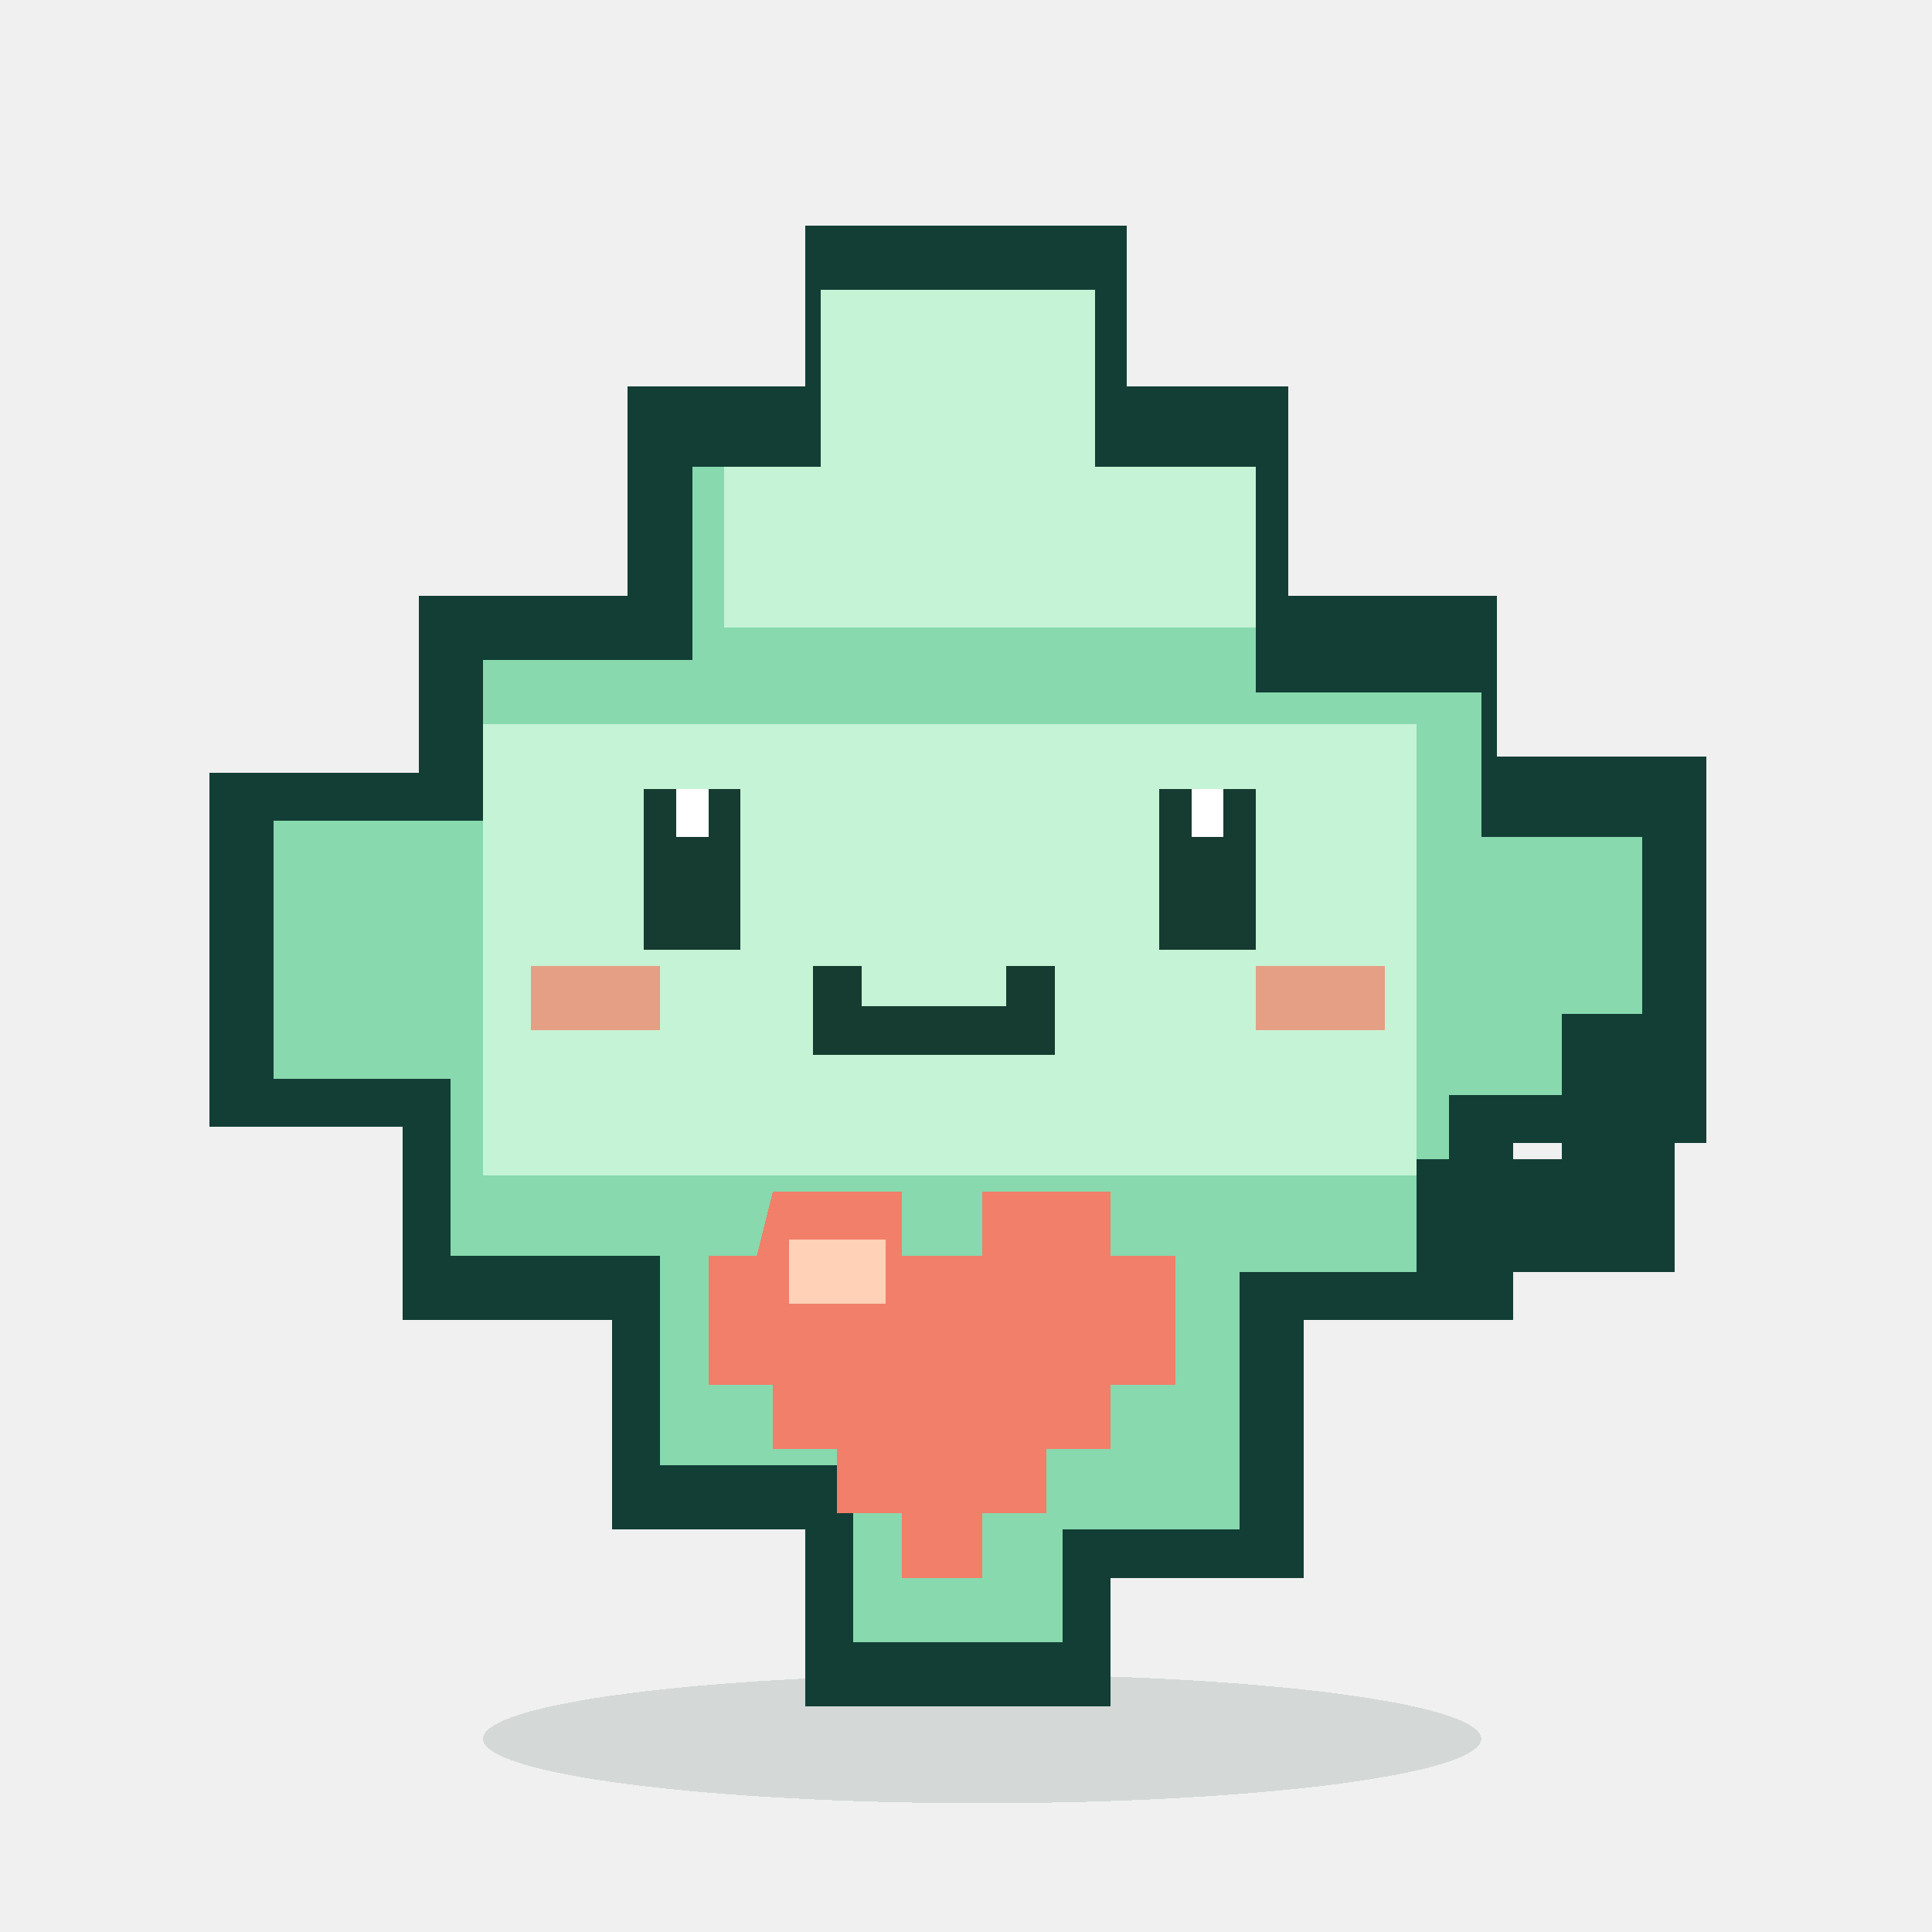
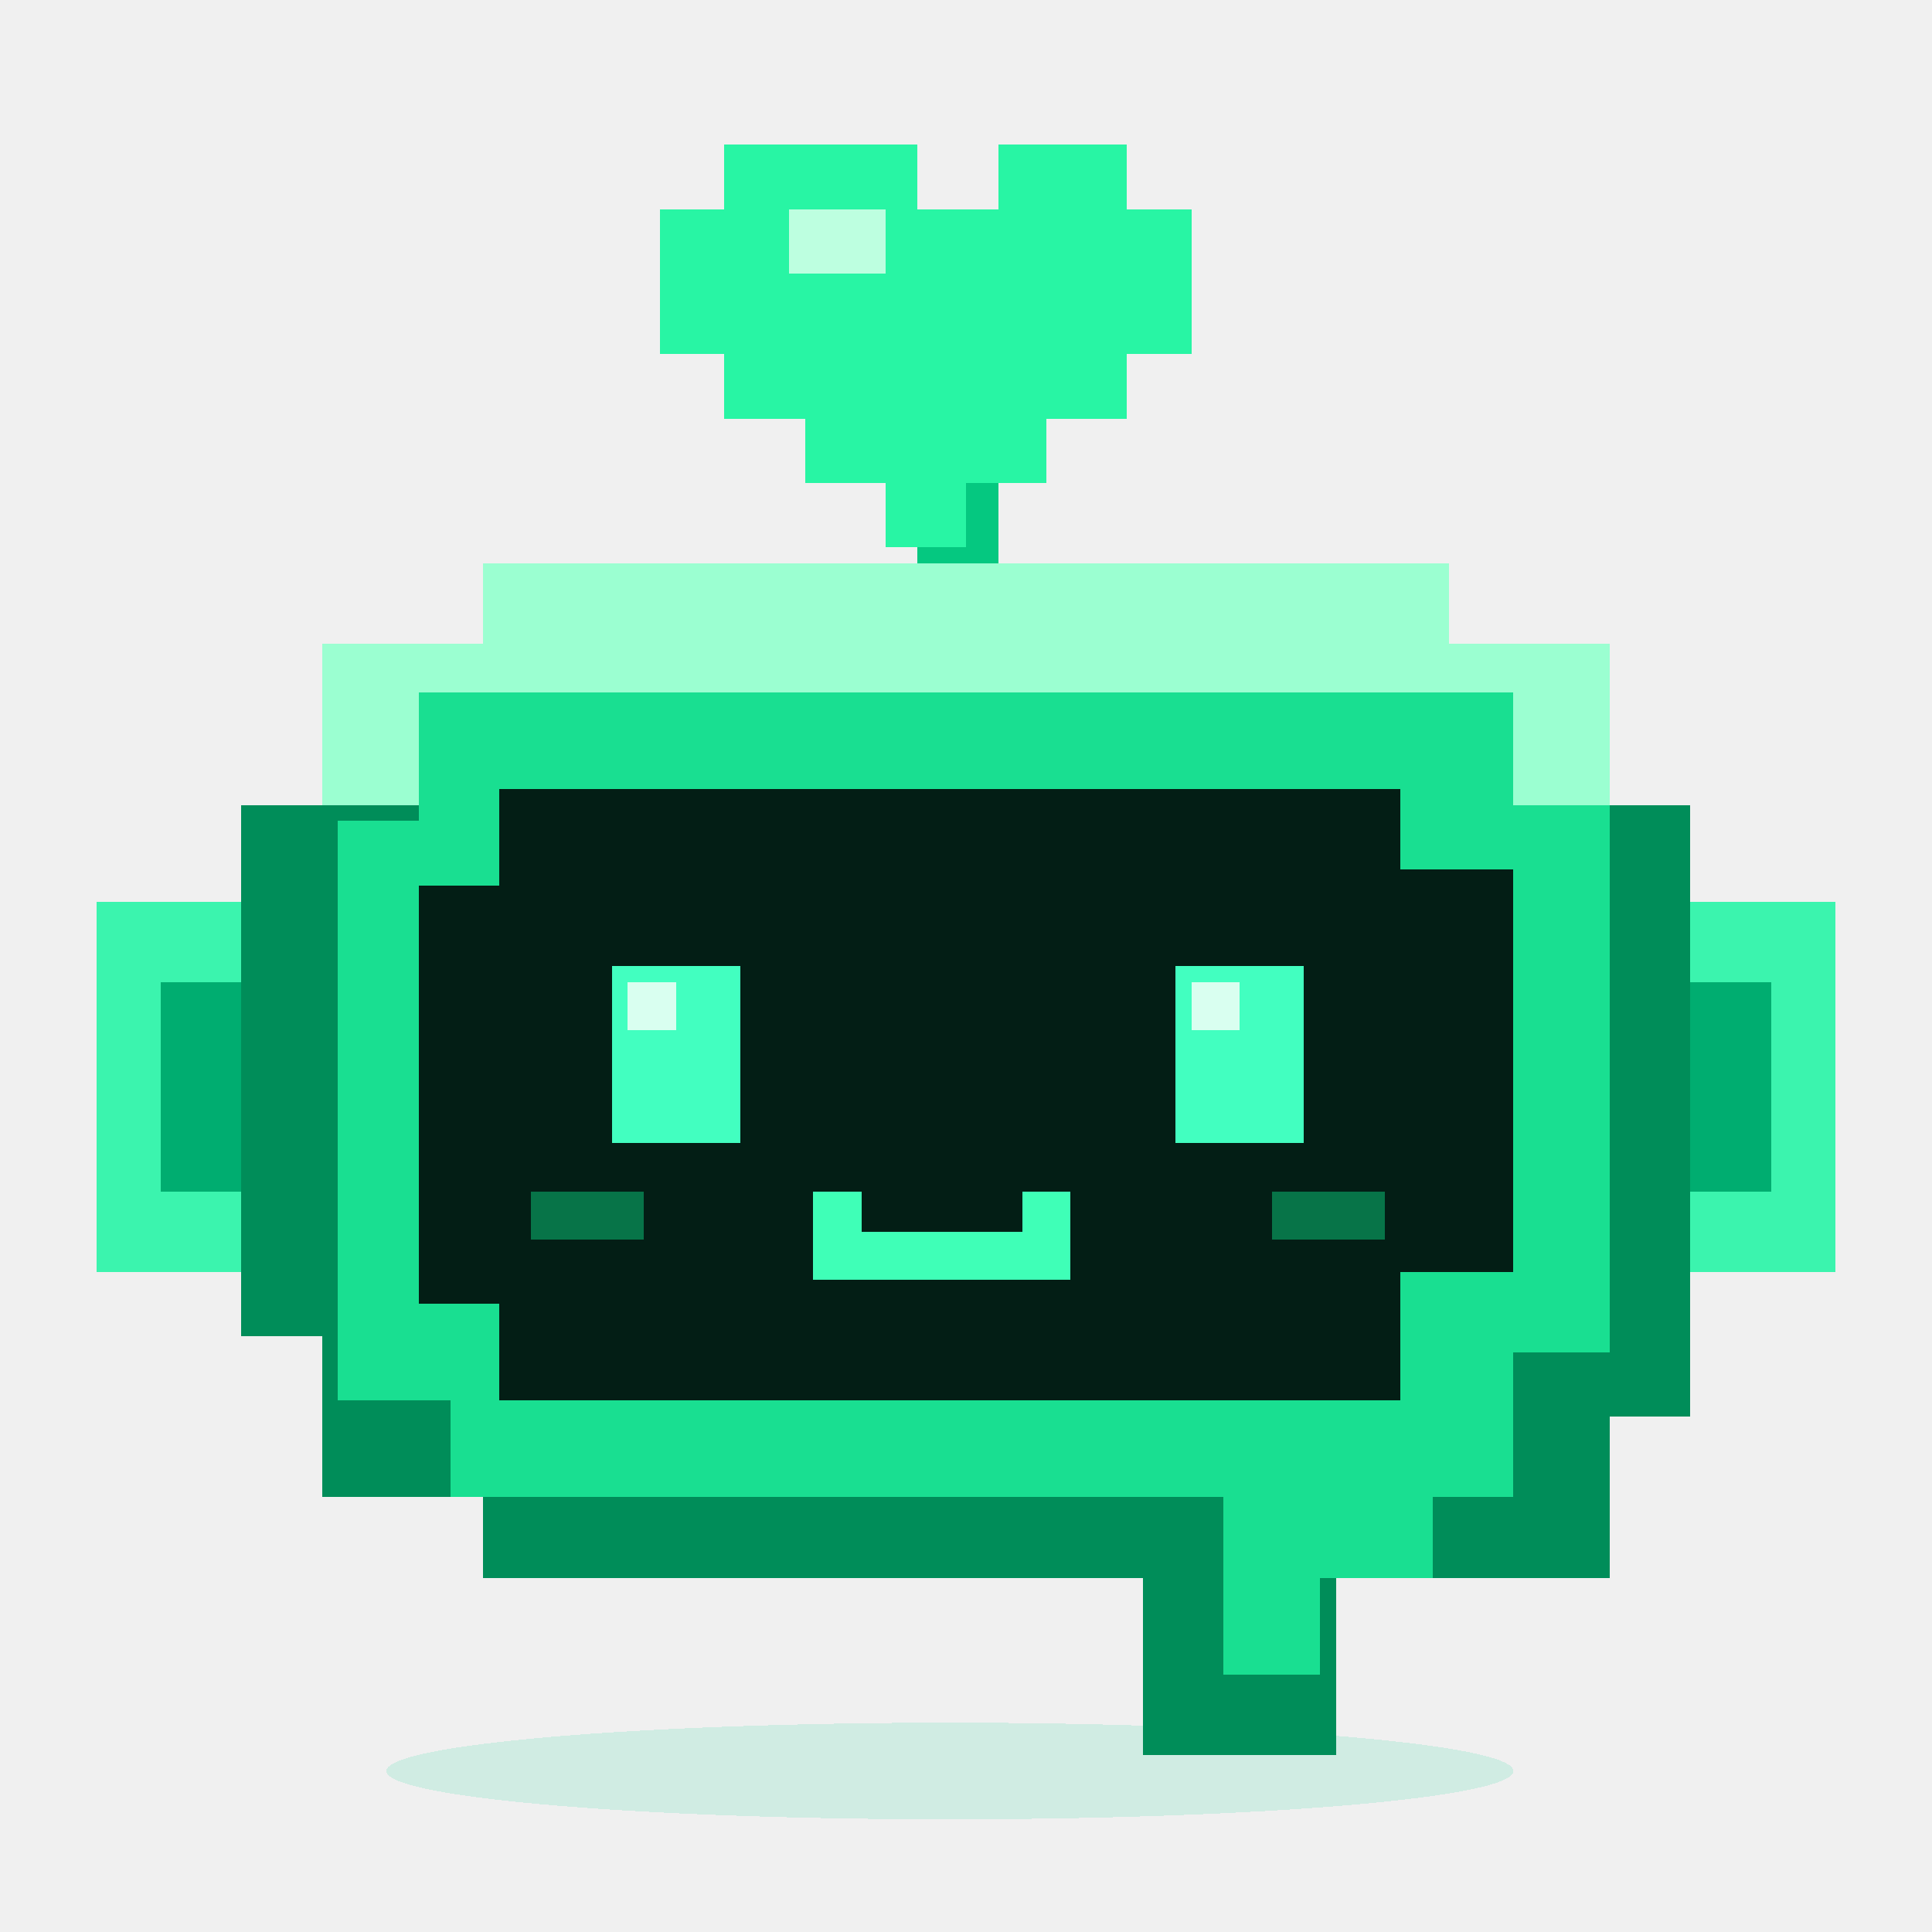
<svg xmlns="http://www.w3.org/2000/svg" viewBox="0 0 120 120" fill="none" aria-hidden="true" shape-rendering="crispEdges">
  <style>.soul-eyes,.soul-thought,.soul-spark{display:none}.soul-normal{display:block}</style>
-   <ellipse class="aqyl-ground" cx="61" cy="108" rx="31" ry="4" fill="#163b3020" />
+   <ellipse class="aqyl-ground" cx="59" cy="110" rx="35" ry="3" fill="#00d89022" />
  <g class="aqyl-soul">
-     <path d="M50 14h20v10h10v13h13v10h13v24H94v11H81v16H69v8H50V95H38V82H25V70H13V48h13V37h13V24h11Z" fill="#123e35" />
-     <path d="M51 18h17v11h10v14h14v9h10v16H90v11H77v16H66v7H53V91H41V78H28V67H17V51h13V41h13V29h8Z" fill="#88d9ae" />
-     <path d="M51 18h17v11h10v10H45V29h6Z" fill="#c5f3d5" />
-     <path d="M30 45h58v28H30Z" fill="#c5f3d5" />
-     <g class="soul-eyes soul-normal" fill="#163b30">
-       <path d="M40 49h6v10h-6zM72 49h6v10h-6z" />
-       <path d="M42 49h2v3h-2zM74 49h2v3h-2z" fill="white" />
+     <path d="M57 19h5v19h-5z" fill="#05c880" />
+     <path class="aqyl-heart" d="M49 9h8v4h5V9h8v4h4v9h-4v4h-5v4h-5v4h-5v-4h-5v-4h-5v-4h-4v-9h4V9z" fill="#28f5a4" />
+     <path d="M49 13h6v4h-6z" fill="#bdffe0" />
+     <path d="M30 35h60v5h10v10h5v38h-5v10H83v11H71V98H30v-5H20V83h-5V50h5V40h10Z" fill="#008d59" />
+     <path d="M30 35h60v5h10v10H20V40h10Z" fill="#9bffd1" />
+     <path d="M26 43h68v7h6v34h-6v9H28v-6h-7V51h5Z" fill="#19df91" />
+     <path d="M31 49h56v5h7v25h-7v8H31v-6h-5V55h5Z" fill="#031e15" />
+     <path d="M6 56h9v23H6zM105 56h9v23h-9z" fill="#3bf4ae" />
+     <path d="M10 61h5v13h-5zM105 61h5v13h-5z" fill="#00ad70" />
+     <g class="soul-eyes soul-normal" fill="#42ffc0">
+       <path d="M38 60h8v11h-8zM73 60h8v11h-8z" />
+       <path d="M39 61h3v3h-3zM74 61h3v3h-3z" fill="#d9fff0" />
    </g>
-     <g class="soul-eyes soul-happy" stroke="#163b30" stroke-width="4">
-       <path d="M37 56v-5h11v5M69 56v-5h11v5" />
+     <g class="soul-eyes soul-happy" stroke="#42ffc0" stroke-width="4">
+       <path d="M36 68v-5h4v-3h5v3h4v5M70 68v-5h4v-3h5v3h4v5" />
    </g>
-     <g class="soul-eyes soul-curious" fill="#163b30">
-       <path d="M39 50h9v4h-9zM72 47h6v12h-6zM39 44h9v3h-9z" />
+     <g class="soul-eyes soul-curious" fill="#42ffc0">
+       <path d="M36 63h12v4H36zM73 57h8v13h-8zM36 55h12v3H36z" />
    </g>
-     <g class="soul-eyes soul-sleepy" stroke="#163b30" stroke-width="3">
-       <path d="M38 55h12m18 0h12" />
+     <g class="soul-eyes soul-sleepy" stroke="#26da98" stroke-width="3">
+       <path d="M36 68h14m19 0h14" />
    </g>
-     <g class="soul-eyes soul-thinking" fill="#163b30">
-       <path d="M43 47h6v9h-6zM75 47h6v9h-6z" />
+     <g class="soul-eyes soul-thinking" fill="#42ffc0">
+       <path d="M42 58h7v10h-7zM77 58h7v10h-7z" />
    </g>
-     <path class="soul-smile" d="M52 60v4h12v-4" stroke="#163b30" stroke-width="3" />
-     <path d="M33 60h8v4h-8zM78 60h8v4h-8z" fill="#e59f85" />
-     <path d="M48 74h8v4h5v-4h8v4h4v8h-4v4h-4v4h-4v4h-5v-4h-4v-4h-4v-4h-4v-8h3Z" fill="#f17f6a" />
-     <path d="M49 77h6v4h-6z" fill="#ffd1b7" />
-     <path class="soul-hand" d="M88 72h9v-9h7v16H88Z" fill="#123e35" />
+     <path class="soul-smile" d="M52 74v4h13v-4" stroke="#3fffb7" stroke-width="3" />
+     <path d="M33 74h7v3h-7zM79 74h7v3h-7z" fill="#077448" />
+     <path d="M76 93h13v5h-7v6h-6Z" fill="#19df91" />
  </g>
-   <g class="soul-thought" fill="#527365">
-     <rect x="85" y="18" width="4" height="4" />
-     <rect x="95" y="13" width="5" height="5" />
-     <rect x="106" y="8" width="6" height="6" />
+   <g class="soul-thought" fill="#18d993">
+     <rect x="91" y="20" width="4" height="4" />
+     <rect x="100" y="15" width="5" height="5" />
+     <rect x="110" y="9" width="6" height="6" />
  </g>
-   <path class="soul-spark" d="M17 17h4v6h6v4h-6v6h-4v-6h-6v-4h6z" fill="#e89965" />
+   <path class="soul-spark" d="M10 26h4v-5h4v5h5v4h-5v5h-4v-5h-4Z" fill="#61ffc2" />
</svg>
